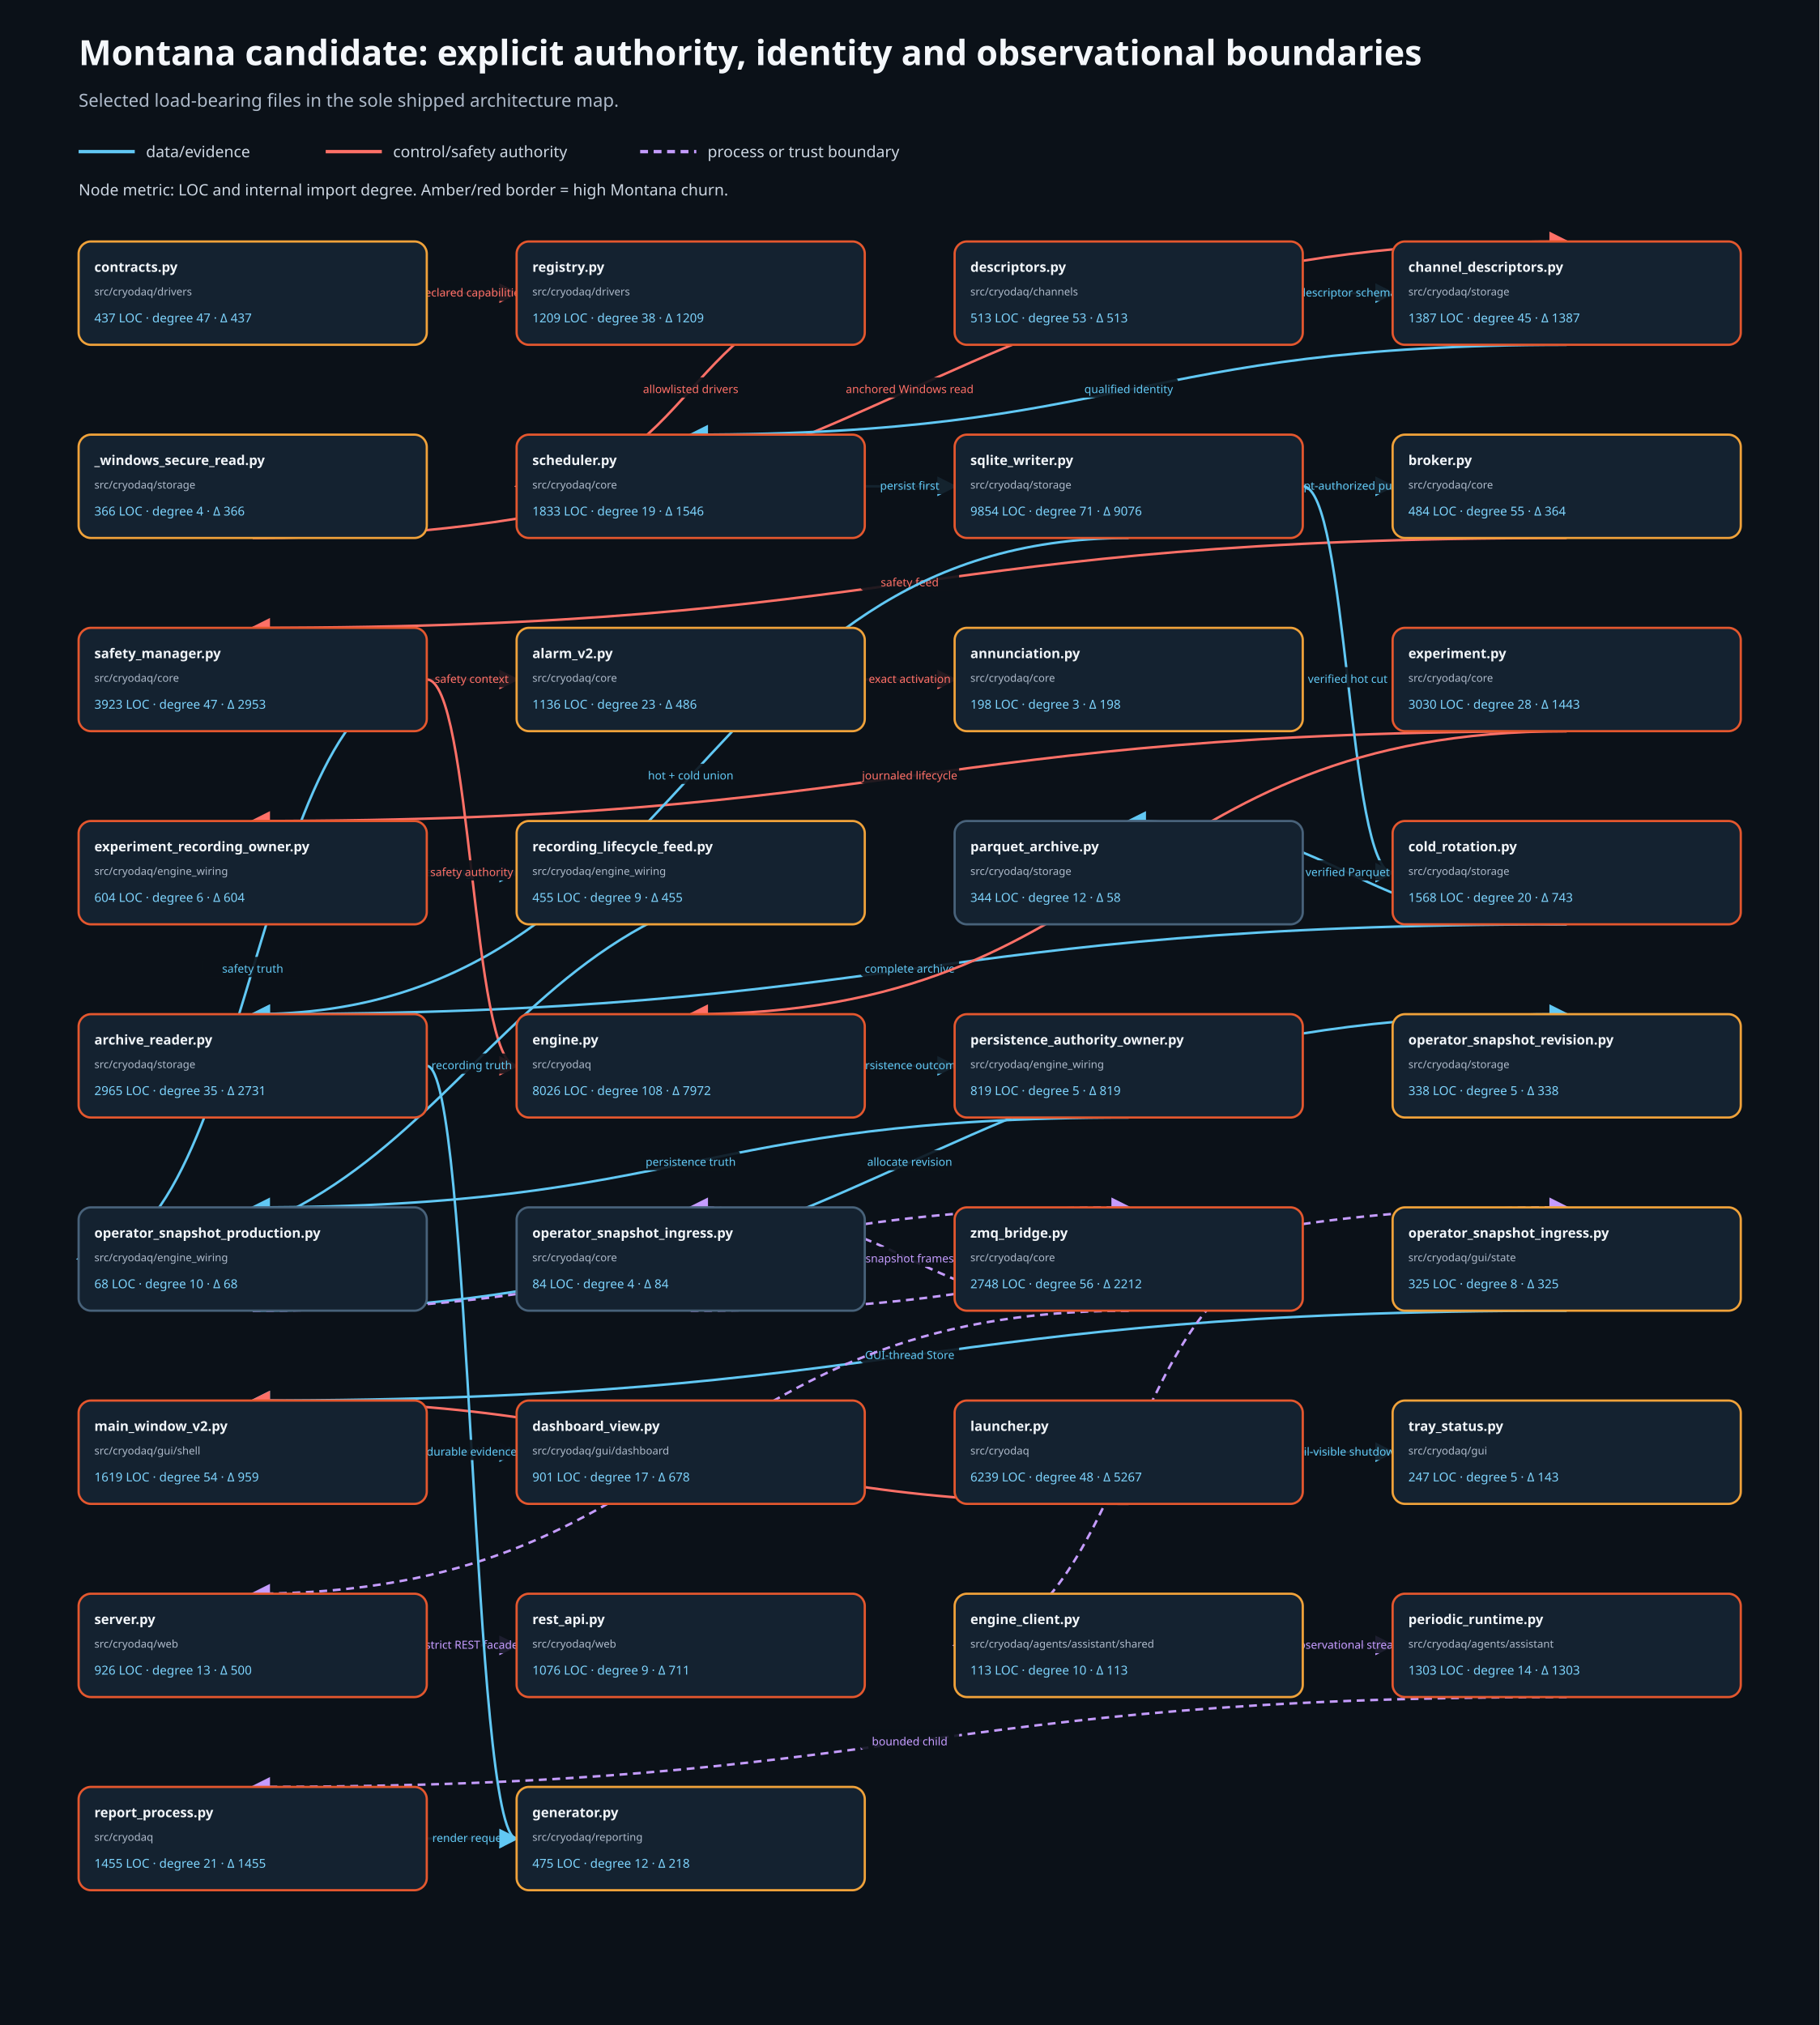
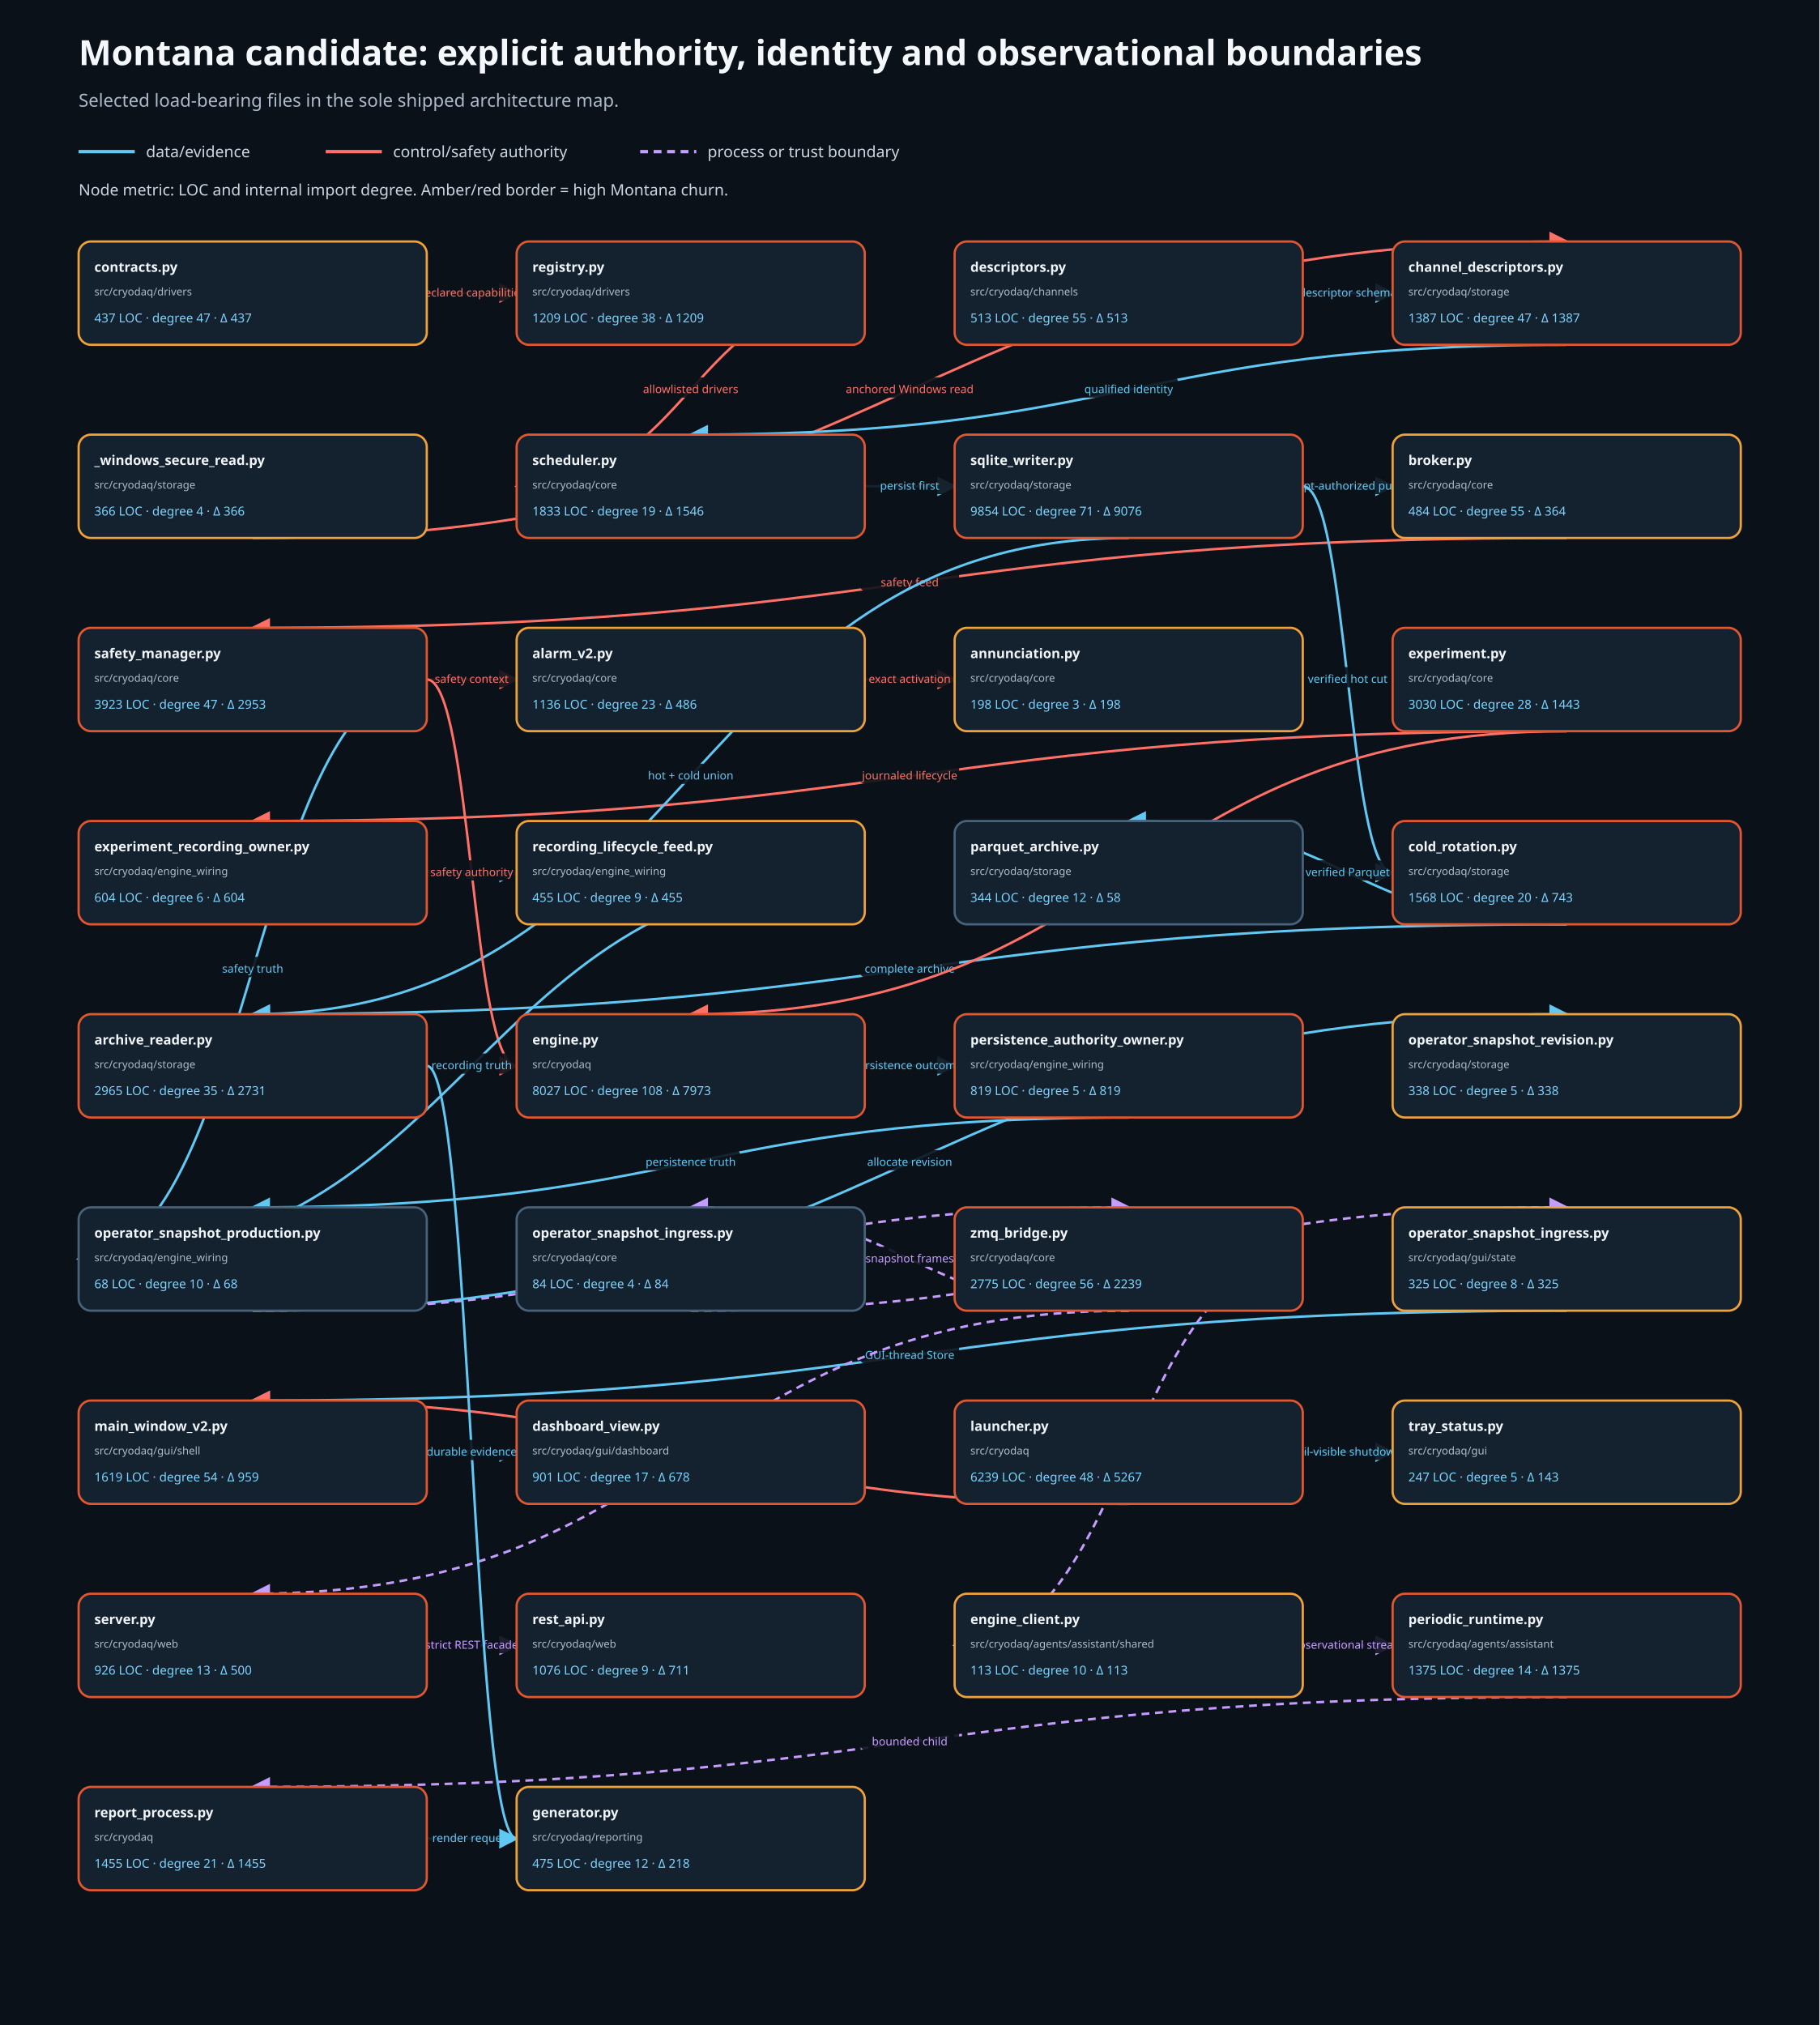
<svg xmlns="http://www.w3.org/2000/svg" role="img" aria-labelledby="title desc" viewBox="0 0 1620 1803" width="1620" height="1803">
  <defs>
    <marker id="dataArrow" markerWidth="8" markerHeight="8" refX="7" refY="4" orient="auto">
      <path d="M0,0 L8,4 L0,8 Z" fill="#61c8f4" />
    </marker>
    <marker id="controlArrow" markerWidth="8" markerHeight="8" refX="7" refY="4" orient="auto">
      <path d="M0,0 L8,4 L0,8 Z" fill="#ff7067" />
    </marker>
    <marker id="boundaryArrow" markerWidth="8" markerHeight="8" refX="7" refY="4" orient="auto">
      <path d="M0,0 L8,4 L0,8 Z" fill="#c59cff" />
    </marker>
  </defs>
  <rect width="100%" height="100%" fill="#0b1118" />
  <text x="70" y="58" fill="#f4f7fb" font-family="Segoe UI, sans-serif" font-size="31" font-weight="700">Montana candidate: explicit authority, identity and observational boundaries</text>
  <text x="70" y="95" fill="#aebaca" font-family="Segoe UI, sans-serif" font-size="16">Selected load-bearing files in the sole shipped architecture map.</text>
  <g aria-label="Legend" font-family="Segoe UI, sans-serif" font-size="14">
    <line x1="70" y1="135" x2="120" y2="135" stroke="#61c8f4" stroke-width="3" />
    <text x="130" y="140" fill="#cbd5e1">data/evidence</text>
    <line x1="290" y1="135" x2="340" y2="135" stroke="#ff7067" stroke-width="3" />
    <text x="350" y="140" fill="#cbd5e1">control/safety authority</text>
    <line x1="570" y1="135" x2="620" y2="135" stroke="#c59cff" stroke-width="3" stroke-dasharray="7 5" />
    <text x="630" y="140" fill="#cbd5e1">process or trust boundary</text>
    <text x="70" y="174" fill="#cbd5e1">Node metric: LOC and internal import degree. Amber/red border = high Montana churn.</text>
  </g>
  <g class="architecture-edges" fill="none">
    <path d="M380,261.0 C420.0,261.0 420.0,261.0 460,261.0" stroke="#ff7067" stroke-width="2.2" marker-end="url(#controlArrow)" />
    <rect x="376.0" y="250.0" width="88" height="18" rx="4" fill="#0b1118" opacity=".9" />
    <text x="420.0" y="264.0" text-anchor="middle" fill="#ff7067" font-family="Segoe UI, sans-serif" font-size="10">declared capabilities</text>
    <path d="M770,261.0 C615.0,261.0 615.0,433.0 460,433.0" stroke="#ff7067" stroke-width="2.2" marker-end="url(#controlArrow)" />
    <rect x="571.0" y="336.0" width="88" height="18" rx="4" fill="#0b1118" opacity=".9" />
    <text x="615.0" y="350.0" text-anchor="middle" fill="#ff7067" font-family="Segoe UI, sans-serif" font-size="10">allowlisted drivers</text>
    <path d="M1160,261.0 C1200.0,261.0 1200.0,261.0 1240,261.0" stroke="#61c8f4" stroke-width="2.2" marker-end="url(#dataArrow)" />
    <rect x="1156.0" y="250.0" width="88" height="18" rx="4" fill="#0b1118" opacity=".9" />
    <text x="1200.0" y="264.0" text-anchor="middle" fill="#61c8f4" font-family="Segoe UI, sans-serif" font-size="10">descriptor schema</text>
    <path d="M225.0,479 C810.0,479 810.0,215 1395.0,215" stroke="#ff7067" stroke-width="2.2" marker-end="url(#controlArrow)" />
    <rect x="766.0" y="336.0" width="88" height="18" rx="4" fill="#0b1118" opacity=".9" />
    <text x="810.0" y="350.0" text-anchor="middle" fill="#ff7067" font-family="Segoe UI, sans-serif" font-size="10">anchored Windows read</text>
    <path d="M1395.0,307 C1005.0,307 1005.0,387 615.0,387" stroke="#61c8f4" stroke-width="2.2" marker-end="url(#dataArrow)" />
    <rect x="961.0" y="336.0" width="88" height="18" rx="4" fill="#0b1118" opacity=".9" />
    <text x="1005.0" y="350.0" text-anchor="middle" fill="#61c8f4" font-family="Segoe UI, sans-serif" font-size="10">qualified identity</text>
    <path d="M770,433.0 C810.0,433.0 810.0,433.0 850,433.0" stroke="#61c8f4" stroke-width="2.2" marker-end="url(#dataArrow)" />
    <rect x="766.0" y="422.0" width="88" height="18" rx="4" fill="#0b1118" opacity=".9" />
    <text x="810.0" y="436.0" text-anchor="middle" fill="#61c8f4" font-family="Segoe UI, sans-serif" font-size="10">persist first</text>
    <path d="M1160,433.0 C1200.0,433.0 1200.0,433.0 1240,433.0" stroke="#61c8f4" stroke-width="2.2" marker-end="url(#dataArrow)" />
    <rect x="1156.0" y="422.0" width="88" height="18" rx="4" fill="#0b1118" opacity=".9" />
    <text x="1200.0" y="436.0" text-anchor="middle" fill="#61c8f4" font-family="Segoe UI, sans-serif" font-size="10">receipt-authorized publish</text>
    <path d="M1395.0,479 C810.0,479 810.0,559 225.0,559" stroke="#ff7067" stroke-width="2.2" marker-end="url(#controlArrow)" />
    <rect x="766.0" y="508.0" width="88" height="18" rx="4" fill="#0b1118" opacity=".9" />
    <text x="810.0" y="522.0" text-anchor="middle" fill="#ff7067" font-family="Segoe UI, sans-serif" font-size="10">safety feed</text>
    <path d="M380,605.0 C420.0,605.0 420.0,605.0 460,605.0" stroke="#ff7067" stroke-width="2.2" marker-end="url(#controlArrow)" />
    <rect x="376.0" y="594.0" width="88" height="18" rx="4" fill="#0b1118" opacity=".9" />
    <text x="420.0" y="608.0" text-anchor="middle" fill="#ff7067" font-family="Segoe UI, sans-serif" font-size="10">safety context</text>
    <path d="M770,605.0 C810.0,605.0 810.0,605.0 850,605.0" stroke="#ff7067" stroke-width="2.2" marker-end="url(#controlArrow)" />
    <rect x="766.0" y="594.0" width="88" height="18" rx="4" fill="#0b1118" opacity=".9" />
    <text x="810.0" y="608.0" text-anchor="middle" fill="#ff7067" font-family="Segoe UI, sans-serif" font-size="10">exact activation</text>
    <path d="M1395.0,651 C810.0,651 810.0,731 225.0,731" stroke="#ff7067" stroke-width="2.2" marker-end="url(#controlArrow)" />
    <rect x="766.0" y="680.0" width="88" height="18" rx="4" fill="#0b1118" opacity=".9" />
    <text x="810.0" y="694.0" text-anchor="middle" fill="#ff7067" font-family="Segoe UI, sans-serif" font-size="10">journaled lifecycle</text>
    <path d="M380,777.0 C420.0,777.0 420.0,777.0 460,777.0" stroke="#61c8f4" stroke-width="2.2" marker-end="url(#dataArrow)" />
    <rect x="376.0" y="766.0" width="88" height="18" rx="4" fill="#0b1118" opacity=".9" />
    <text x="420.0" y="780.0" text-anchor="middle" fill="#61c8f4" font-family="Segoe UI, sans-serif" font-size="10">recording outcome</text>
    <path d="M1160,433.0 C1200.0,433.0 1200.0,777.0 1240,777.0" stroke="#61c8f4" stroke-width="2.2" marker-end="url(#dataArrow)" />
    <rect x="1156.0" y="594.0" width="88" height="18" rx="4" fill="#0b1118" opacity=".9" />
    <text x="1200.0" y="608.0" text-anchor="middle" fill="#61c8f4" font-family="Segoe UI, sans-serif" font-size="10">verified hot cut</text>
    <path d="M1395.0,823 C1200.0,823 1200.0,731 1005.0,731" stroke="#61c8f4" stroke-width="2.2" marker-end="url(#dataArrow)" />
    <rect x="1156.0" y="766.0" width="88" height="18" rx="4" fill="#0b1118" opacity=".9" />
    <text x="1200.0" y="780.0" text-anchor="middle" fill="#61c8f4" font-family="Segoe UI, sans-serif" font-size="10">verified Parquet</text>
    <path d="M1395.0,823 C810.0,823 810.0,903 225.0,903" stroke="#61c8f4" stroke-width="2.2" marker-end="url(#dataArrow)" />
    <rect x="766.0" y="852.0" width="88" height="18" rx="4" fill="#0b1118" opacity=".9" />
    <text x="810.0" y="866.0" text-anchor="middle" fill="#61c8f4" font-family="Segoe UI, sans-serif" font-size="10">complete archive</text>
    <path d="M1005.0,479 C615.0,479 615.0,903 225.0,903" stroke="#61c8f4" stroke-width="2.2" marker-end="url(#dataArrow)" />
    <rect x="571.0" y="680.0" width="88" height="18" rx="4" fill="#0b1118" opacity=".9" />
    <text x="615.0" y="694.0" text-anchor="middle" fill="#61c8f4" font-family="Segoe UI, sans-serif" font-size="10">hot + cold union</text>
    <path d="M380,605.0 C420.0,605.0 420.0,949.0 460,949.0" stroke="#ff7067" stroke-width="2.2" marker-end="url(#controlArrow)" />
    <rect x="376.0" y="766.0" width="88" height="18" rx="4" fill="#0b1118" opacity=".9" />
    <text x="420.0" y="780.0" text-anchor="middle" fill="#ff7067" font-family="Segoe UI, sans-serif" font-size="10">safety authority</text>
    <path d="M1395.0,651 C1005.0,651 1005.0,903 615.0,903" stroke="#ff7067" stroke-width="2.2" marker-end="url(#controlArrow)" />
    <rect x="961.0" y="766.0" width="88" height="18" rx="4" fill="#0b1118" opacity=".9" />
    <text x="1005.0" y="780.0" text-anchor="middle" fill="#ff7067" font-family="Segoe UI, sans-serif" font-size="10">experiment commands</text>
    <path d="M770,949.0 C810.0,949.0 810.0,949.0 850,949.0" stroke="#61c8f4" stroke-width="2.2" marker-end="url(#dataArrow)" />
    <rect x="766.0" y="938.0" width="88" height="18" rx="4" fill="#0b1118" opacity=".9" />
    <text x="810.0" y="952.0" text-anchor="middle" fill="#61c8f4" font-family="Segoe UI, sans-serif" font-size="10">persistence outcomes</text>
    <path d="M770,777.0 C420.0,777.0 420.0,1121.0 70,1121.0" stroke="#61c8f4" stroke-width="2.2" marker-end="url(#dataArrow)" />
    <rect x="376.0" y="938.0" width="88" height="18" rx="4" fill="#0b1118" opacity=".9" />
    <text x="420.0" y="952.0" text-anchor="middle" fill="#61c8f4" font-family="Segoe UI, sans-serif" font-size="10">recording truth</text>
    <path d="M1005.0,995 C615.0,995 615.0,1075 225.0,1075" stroke="#61c8f4" stroke-width="2.2" marker-end="url(#dataArrow)" />
    <rect x="571.0" y="1024.0" width="88" height="18" rx="4" fill="#0b1118" opacity=".9" />
    <text x="615.0" y="1038.0" text-anchor="middle" fill="#61c8f4" font-family="Segoe UI, sans-serif" font-size="10">persistence truth</text>
    <path d="M380,605.0 C225.0,605.0 225.0,1121.0 70,1121.0" stroke="#61c8f4" stroke-width="2.2" marker-end="url(#dataArrow)" />
    <rect x="181.0" y="852.0" width="88" height="18" rx="4" fill="#0b1118" opacity=".9" />
    <text x="225.0" y="866.0" text-anchor="middle" fill="#61c8f4" font-family="Segoe UI, sans-serif" font-size="10">safety truth</text>
    <path d="M225.0,1167 C810.0,1167 810.0,903 1395.0,903" stroke="#61c8f4" stroke-width="2.2" marker-end="url(#dataArrow)" />
    <rect x="766.0" y="1024.0" width="88" height="18" rx="4" fill="#0b1118" opacity=".9" />
    <text x="810.0" y="1038.0" text-anchor="middle" fill="#61c8f4" font-family="Segoe UI, sans-serif" font-size="10">allocate revision</text>
    <path d="M225.0,1167 C615.0,1167 615.0,1075 1005.0,1075" stroke="#c59cff" stroke-width="2.2" marker-end="url(#boundaryArrow)" stroke-dasharray="7 5" />
    <rect x="571.0" y="1110.0" width="88" height="18" rx="4" fill="#0b1118" opacity=".9" />
    <text x="615.0" y="1124.0" text-anchor="middle" fill="#c59cff" font-family="Segoe UI, sans-serif" font-size="10">revisioned PUB</text>
    <path d="M1005.0,1167 C810.0,1167 810.0,1075 615.0,1075" stroke="#c59cff" stroke-width="2.2" marker-end="url(#boundaryArrow)" stroke-dasharray="7 5" />
    <rect x="766.0" y="1110.0" width="88" height="18" rx="4" fill="#0b1118" opacity=".9" />
    <text x="810.0" y="1124.0" text-anchor="middle" fill="#c59cff" font-family="Segoe UI, sans-serif" font-size="10">snapshot frames</text>
    <path d="M615.0,1167 C1005.0,1167 1005.0,1075 1395.0,1075" stroke="#c59cff" stroke-width="2.2" marker-end="url(#boundaryArrow)" stroke-dasharray="7 5" />
    <rect x="961.0" y="1110.0" width="88" height="18" rx="4" fill="#0b1118" opacity=".9" />
    <text x="1005.0" y="1124.0" text-anchor="middle" fill="#c59cff" font-family="Segoe UI, sans-serif" font-size="10">bounded queue</text>
    <path d="M1395.0,1167 C810.0,1167 810.0,1247 225.0,1247" stroke="#61c8f4" stroke-width="2.2" marker-end="url(#dataArrow)" />
    <rect x="766.0" y="1196.0" width="88" height="18" rx="4" fill="#0b1118" opacity=".9" />
    <text x="810.0" y="1210.0" text-anchor="middle" fill="#61c8f4" font-family="Segoe UI, sans-serif" font-size="10">GUI-thread Store</text>
    <path d="M380,1293.0 C420.0,1293.0 420.0,1293.0 460,1293.0" stroke="#61c8f4" stroke-width="2.2" marker-end="url(#dataArrow)" />
    <rect x="376.0" y="1282.0" width="88" height="18" rx="4" fill="#0b1118" opacity=".9" />
    <text x="420.0" y="1296.0" text-anchor="middle" fill="#61c8f4" font-family="Segoe UI, sans-serif" font-size="10">panoramic truth</text>
    <path d="M1005.0,1339 C615.0,1339 615.0,1247 225.0,1247" stroke="#ff7067" stroke-width="2.2" marker-end="url(#controlArrow)" />
    <rect x="571.0" y="1282.0" width="88" height="18" rx="4" fill="#0b1118" opacity=".9" />
    <text x="615.0" y="1296.0" text-anchor="middle" fill="#ff7067" font-family="Segoe UI, sans-serif" font-size="10">owns GUI lifecycle</text>
    <path d="M1160,1293.0 C1200.0,1293.0 1200.0,1293.0 1240,1293.0" stroke="#61c8f4" stroke-width="2.2" marker-end="url(#dataArrow)" />
    <rect x="1156.0" y="1282.0" width="88" height="18" rx="4" fill="#0b1118" opacity=".9" />
    <text x="1200.0" y="1296.0" text-anchor="middle" fill="#61c8f4" font-family="Segoe UI, sans-serif" font-size="10">fail-visible shutdown</text>
    <path d="M1005.0,1167 C615.0,1167 615.0,1419 225.0,1419" stroke="#c59cff" stroke-width="2.2" marker-end="url(#boundaryArrow)" stroke-dasharray="7 5" />
    <rect x="571.0" y="1282.0" width="88" height="18" rx="4" fill="#0b1118" opacity=".9" />
    <text x="615.0" y="1296.0" text-anchor="middle" fill="#c59cff" font-family="Segoe UI, sans-serif" font-size="10">monitoring transport</text>
    <path d="M380,1465.0 C420.0,1465.0 420.0,1465.0 460,1465.0" stroke="#c59cff" stroke-width="2.2" marker-end="url(#boundaryArrow)" stroke-dasharray="7 5" />
    <rect x="376.0" y="1454.0" width="88" height="18" rx="4" fill="#0b1118" opacity=".9" />
    <text x="420.0" y="1468.0" text-anchor="middle" fill="#c59cff" font-family="Segoe UI, sans-serif" font-size="10">strict REST facade</text>
    <path d="M1160,1121.0 C1005.0,1121.0 1005.0,1465.0 850,1465.0" stroke="#c59cff" stroke-width="2.2" marker-end="url(#boundaryArrow)" stroke-dasharray="7 5" />
    <rect x="961.0" y="1282.0" width="88" height="18" rx="4" fill="#0b1118" opacity=".9" />
    <text x="1005.0" y="1296.0" text-anchor="middle" fill="#c59cff" font-family="Segoe UI, sans-serif" font-size="10">allowlisted query</text>
    <path d="M1160,1465.0 C1200.0,1465.0 1200.0,1465.0 1240,1465.0" stroke="#c59cff" stroke-width="2.2" marker-end="url(#boundaryArrow)" stroke-dasharray="7 5" />
    <rect x="1156.0" y="1454.0" width="88" height="18" rx="4" fill="#0b1118" opacity=".9" />
    <text x="1200.0" y="1468.0" text-anchor="middle" fill="#c59cff" font-family="Segoe UI, sans-serif" font-size="10">observational stream</text>
    <path d="M1395.0,1511 C810.0,1511 810.0,1591 225.0,1591" stroke="#c59cff" stroke-width="2.2" marker-end="url(#boundaryArrow)" stroke-dasharray="7 5" />
    <rect x="766.0" y="1540.0" width="88" height="18" rx="4" fill="#0b1118" opacity=".9" />
    <text x="810.0" y="1554.0" text-anchor="middle" fill="#c59cff" font-family="Segoe UI, sans-serif" font-size="10">bounded child</text>
    <path d="M380,1637.0 C420.0,1637.0 420.0,1637.0 460,1637.0" stroke="#61c8f4" stroke-width="2.2" marker-end="url(#dataArrow)" />
    <rect x="376.0" y="1626.0" width="88" height="18" rx="4" fill="#0b1118" opacity=".9" />
    <text x="420.0" y="1640.0" text-anchor="middle" fill="#61c8f4" font-family="Segoe UI, sans-serif" font-size="10">render request</text>
    <path d="M380,949.0 C420.0,949.0 420.0,1637.0 460,1637.0" stroke="#61c8f4" stroke-width="2.2" marker-end="url(#dataArrow)" />
    <rect x="376.0" y="1282.0" width="88" height="18" rx="4" fill="#0b1118" opacity=".9" />
    <text x="420.0" y="1296.0" text-anchor="middle" fill="#61c8f4" font-family="Segoe UI, sans-serif" font-size="10">durable evidence</text>
  </g>
  <g class="important-files" font-family="Segoe UI, sans-serif">
    <g class="file-node" data-path="src/cryodaq/drivers/contracts.py" data-kind="blob" role="group" aria-label="src/cryodaq/drivers/contracts.py | 437 LOC | internal degree 47 | churn 437">
      <rect x="70" y="215" width="310" height="92" rx="11" fill="#142230" stroke="#f0a23a" stroke-width="2" />
      <text x="84" y="242" fill="#f1f5f9" font-size="12" font-weight="700">contracts.py</text>
      <text x="84" y="263" fill="#aebaca" font-size="9.5">src/cryodaq/drivers</text>
      <text x="84" y="287" fill="#7dd3fc" font-size="11">437 LOC · degree 47 · Δ 437</text>
    </g>
    <g class="file-node" data-path="src/cryodaq/drivers/registry.py" data-kind="blob" role="group" aria-label="src/cryodaq/drivers/registry.py | 1209 LOC | internal degree 38 | churn 1209">
      <rect x="460" y="215" width="310" height="92" rx="11" fill="#142230" stroke="#e4572e" stroke-width="2" />
      <text x="474" y="242" fill="#f1f5f9" font-size="12" font-weight="700">registry.py</text>
      <text x="474" y="263" fill="#aebaca" font-size="9.5">src/cryodaq/drivers</text>
      <text x="474" y="287" fill="#7dd3fc" font-size="11">1209 LOC · degree 38 · Δ 1209</text>
    </g>
-     <g class="file-node" data-path="src/cryodaq/channels/descriptors.py" data-kind="blob" role="group" aria-label="src/cryodaq/channels/descriptors.py | 513 LOC | internal degree 53 | churn 513">
+     <g class="file-node" data-path="src/cryodaq/channels/descriptors.py" data-kind="blob" role="group" aria-label="src/cryodaq/channels/descriptors.py | 513 LOC | internal degree 55 | churn 513">
      <rect x="850" y="215" width="310" height="92" rx="11" fill="#142230" stroke="#e4572e" stroke-width="2" />
      <text x="864" y="242" fill="#f1f5f9" font-size="12" font-weight="700">descriptors.py</text>
      <text x="864" y="263" fill="#aebaca" font-size="9.5">src/cryodaq/channels</text>
-       <text x="864" y="287" fill="#7dd3fc" font-size="11">513 LOC · degree 53 · Δ 513</text>
-     </g>
-     <g class="file-node" data-path="src/cryodaq/storage/channel_descriptors.py" data-kind="blob" role="group" aria-label="src/cryodaq/storage/channel_descriptors.py | 1387 LOC | internal degree 45 | churn 1387">
+       <text x="864" y="287" fill="#7dd3fc" font-size="11">513 LOC · degree 55 · Δ 513</text>
+     </g>
+     <g class="file-node" data-path="src/cryodaq/storage/channel_descriptors.py" data-kind="blob" role="group" aria-label="src/cryodaq/storage/channel_descriptors.py | 1387 LOC | internal degree 47 | churn 1387">
      <rect x="1240" y="215" width="310" height="92" rx="11" fill="#142230" stroke="#e4572e" stroke-width="2" />
      <text x="1254" y="242" fill="#f1f5f9" font-size="12" font-weight="700">channel_descriptors.py</text>
      <text x="1254" y="263" fill="#aebaca" font-size="9.5">src/cryodaq/storage</text>
-       <text x="1254" y="287" fill="#7dd3fc" font-size="11">1387 LOC · degree 45 · Δ 1387</text>
+       <text x="1254" y="287" fill="#7dd3fc" font-size="11">1387 LOC · degree 47 · Δ 1387</text>
    </g>
    <g class="file-node" data-path="src/cryodaq/storage/_windows_secure_read.py" data-kind="blob" role="group" aria-label="src/cryodaq/storage/_windows_secure_read.py | 366 LOC | internal degree 4 | churn 366">
      <rect x="70" y="387" width="310" height="92" rx="11" fill="#142230" stroke="#f0a23a" stroke-width="2" />
      <text x="84" y="414" fill="#f1f5f9" font-size="12" font-weight="700">_windows_secure_read.py</text>
      <text x="84" y="435" fill="#aebaca" font-size="9.5">src/cryodaq/storage</text>
      <text x="84" y="459" fill="#7dd3fc" font-size="11">366 LOC · degree 4 · Δ 366</text>
    </g>
    <g class="file-node" data-path="src/cryodaq/core/scheduler.py" data-kind="blob" role="group" aria-label="src/cryodaq/core/scheduler.py | 1833 LOC | internal degree 19 | churn 1546">
      <rect x="460" y="387" width="310" height="92" rx="11" fill="#142230" stroke="#e4572e" stroke-width="2" />
      <text x="474" y="414" fill="#f1f5f9" font-size="12" font-weight="700">scheduler.py</text>
      <text x="474" y="435" fill="#aebaca" font-size="9.5">src/cryodaq/core</text>
      <text x="474" y="459" fill="#7dd3fc" font-size="11">1833 LOC · degree 19 · Δ 1546</text>
    </g>
    <g class="file-node" data-path="src/cryodaq/storage/sqlite_writer.py" data-kind="blob" role="group" aria-label="src/cryodaq/storage/sqlite_writer.py | 9854 LOC | internal degree 71 | churn 9076">
      <rect x="850" y="387" width="310" height="92" rx="11" fill="#142230" stroke="#e4572e" stroke-width="2" />
      <text x="864" y="414" fill="#f1f5f9" font-size="12" font-weight="700">sqlite_writer.py</text>
      <text x="864" y="435" fill="#aebaca" font-size="9.5">src/cryodaq/storage</text>
      <text x="864" y="459" fill="#7dd3fc" font-size="11">9854 LOC · degree 71 · Δ 9076</text>
    </g>
    <g class="file-node" data-path="src/cryodaq/core/broker.py" data-kind="blob" role="group" aria-label="src/cryodaq/core/broker.py | 484 LOC | internal degree 55 | churn 364">
      <rect x="1240" y="387" width="310" height="92" rx="11" fill="#142230" stroke="#f0a23a" stroke-width="2" />
      <text x="1254" y="414" fill="#f1f5f9" font-size="12" font-weight="700">broker.py</text>
      <text x="1254" y="435" fill="#aebaca" font-size="9.5">src/cryodaq/core</text>
      <text x="1254" y="459" fill="#7dd3fc" font-size="11">484 LOC · degree 55 · Δ 364</text>
    </g>
    <g class="file-node" data-path="src/cryodaq/core/safety_manager.py" data-kind="blob" role="group" aria-label="src/cryodaq/core/safety_manager.py | 3923 LOC | internal degree 47 | churn 2953">
      <rect x="70" y="559" width="310" height="92" rx="11" fill="#142230" stroke="#e4572e" stroke-width="2" />
      <text x="84" y="586" fill="#f1f5f9" font-size="12" font-weight="700">safety_manager.py</text>
      <text x="84" y="607" fill="#aebaca" font-size="9.5">src/cryodaq/core</text>
      <text x="84" y="631" fill="#7dd3fc" font-size="11">3923 LOC · degree 47 · Δ 2953</text>
    </g>
    <g class="file-node" data-path="src/cryodaq/core/alarm_v2.py" data-kind="blob" role="group" aria-label="src/cryodaq/core/alarm_v2.py | 1136 LOC | internal degree 23 | churn 486">
      <rect x="460" y="559" width="310" height="92" rx="11" fill="#142230" stroke="#f0a23a" stroke-width="2" />
      <text x="474" y="586" fill="#f1f5f9" font-size="12" font-weight="700">alarm_v2.py</text>
      <text x="474" y="607" fill="#aebaca" font-size="9.5">src/cryodaq/core</text>
      <text x="474" y="631" fill="#7dd3fc" font-size="11">1136 LOC · degree 23 · Δ 486</text>
    </g>
    <g class="file-node" data-path="src/cryodaq/core/annunciation.py" data-kind="blob" role="group" aria-label="src/cryodaq/core/annunciation.py | 198 LOC | internal degree 3 | churn 198">
      <rect x="850" y="559" width="310" height="92" rx="11" fill="#142230" stroke="#f0a23a" stroke-width="2" />
      <text x="864" y="586" fill="#f1f5f9" font-size="12" font-weight="700">annunciation.py</text>
      <text x="864" y="607" fill="#aebaca" font-size="9.5">src/cryodaq/core</text>
      <text x="864" y="631" fill="#7dd3fc" font-size="11">198 LOC · degree 3 · Δ 198</text>
    </g>
    <g class="file-node" data-path="src/cryodaq/core/experiment.py" data-kind="blob" role="group" aria-label="src/cryodaq/core/experiment.py | 3030 LOC | internal degree 28 | churn 1443">
      <rect x="1240" y="559" width="310" height="92" rx="11" fill="#142230" stroke="#e4572e" stroke-width="2" />
      <text x="1254" y="586" fill="#f1f5f9" font-size="12" font-weight="700">experiment.py</text>
      <text x="1254" y="607" fill="#aebaca" font-size="9.5">src/cryodaq/core</text>
      <text x="1254" y="631" fill="#7dd3fc" font-size="11">3030 LOC · degree 28 · Δ 1443</text>
    </g>
    <g class="file-node" data-path="src/cryodaq/engine_wiring/experiment_recording_owner.py" data-kind="blob" role="group" aria-label="src/cryodaq/engine_wiring/experiment_recording_owner.py | 604 LOC | internal degree 6 | churn 604">
      <rect x="70" y="731" width="310" height="92" rx="11" fill="#142230" stroke="#e4572e" stroke-width="2" />
      <text x="84" y="758" fill="#f1f5f9" font-size="12" font-weight="700">experiment_recording_owner.py</text>
      <text x="84" y="779" fill="#aebaca" font-size="9.5">src/cryodaq/engine_wiring</text>
      <text x="84" y="803" fill="#7dd3fc" font-size="11">604 LOC · degree 6 · Δ 604</text>
    </g>
    <g class="file-node" data-path="src/cryodaq/engine_wiring/recording_lifecycle_feed.py" data-kind="blob" role="group" aria-label="src/cryodaq/engine_wiring/recording_lifecycle_feed.py | 455 LOC | internal degree 9 | churn 455">
      <rect x="460" y="731" width="310" height="92" rx="11" fill="#142230" stroke="#f0a23a" stroke-width="2" />
      <text x="474" y="758" fill="#f1f5f9" font-size="12" font-weight="700">recording_lifecycle_feed.py</text>
      <text x="474" y="779" fill="#aebaca" font-size="9.5">src/cryodaq/engine_wiring</text>
      <text x="474" y="803" fill="#7dd3fc" font-size="11">455 LOC · degree 9 · Δ 455</text>
    </g>
    <g class="file-node" data-path="src/cryodaq/storage/parquet_archive.py" data-kind="blob" role="group" aria-label="src/cryodaq/storage/parquet_archive.py | 344 LOC | internal degree 12 | churn 58">
      <rect x="850" y="731" width="310" height="92" rx="11" fill="#142230" stroke="#48627a" stroke-width="2" />
      <text x="864" y="758" fill="#f1f5f9" font-size="12" font-weight="700">parquet_archive.py</text>
      <text x="864" y="779" fill="#aebaca" font-size="9.5">src/cryodaq/storage</text>
      <text x="864" y="803" fill="#7dd3fc" font-size="11">344 LOC · degree 12 · Δ 58</text>
    </g>
    <g class="file-node" data-path="src/cryodaq/storage/cold_rotation.py" data-kind="blob" role="group" aria-label="src/cryodaq/storage/cold_rotation.py | 1568 LOC | internal degree 20 | churn 743">
      <rect x="1240" y="731" width="310" height="92" rx="11" fill="#142230" stroke="#e4572e" stroke-width="2" />
      <text x="1254" y="758" fill="#f1f5f9" font-size="12" font-weight="700">cold_rotation.py</text>
      <text x="1254" y="779" fill="#aebaca" font-size="9.5">src/cryodaq/storage</text>
      <text x="1254" y="803" fill="#7dd3fc" font-size="11">1568 LOC · degree 20 · Δ 743</text>
    </g>
    <g class="file-node" data-path="src/cryodaq/storage/archive_reader.py" data-kind="blob" role="group" aria-label="src/cryodaq/storage/archive_reader.py | 2965 LOC | internal degree 35 | churn 2731">
      <rect x="70" y="903" width="310" height="92" rx="11" fill="#142230" stroke="#e4572e" stroke-width="2" />
      <text x="84" y="930" fill="#f1f5f9" font-size="12" font-weight="700">archive_reader.py</text>
      <text x="84" y="951" fill="#aebaca" font-size="9.5">src/cryodaq/storage</text>
      <text x="84" y="975" fill="#7dd3fc" font-size="11">2965 LOC · degree 35 · Δ 2731</text>
    </g>
-     <g class="file-node" data-path="src/cryodaq/engine.py" data-kind="blob" role="group" aria-label="src/cryodaq/engine.py | 8026 LOC | internal degree 108 | churn 7972">
+     <g class="file-node" data-path="src/cryodaq/engine.py" data-kind="blob" role="group" aria-label="src/cryodaq/engine.py | 8027 LOC | internal degree 108 | churn 7973">
      <rect x="460" y="903" width="310" height="92" rx="11" fill="#142230" stroke="#e4572e" stroke-width="2" />
      <text x="474" y="930" fill="#f1f5f9" font-size="12" font-weight="700">engine.py</text>
      <text x="474" y="951" fill="#aebaca" font-size="9.5">src/cryodaq</text>
-       <text x="474" y="975" fill="#7dd3fc" font-size="11">8026 LOC · degree 108 · Δ 7972</text>
+       <text x="474" y="975" fill="#7dd3fc" font-size="11">8027 LOC · degree 108 · Δ 7973</text>
    </g>
    <g class="file-node" data-path="src/cryodaq/engine_wiring/persistence_authority_owner.py" data-kind="blob" role="group" aria-label="src/cryodaq/engine_wiring/persistence_authority_owner.py | 819 LOC | internal degree 5 | churn 819">
      <rect x="850" y="903" width="310" height="92" rx="11" fill="#142230" stroke="#e4572e" stroke-width="2" />
      <text x="864" y="930" fill="#f1f5f9" font-size="12" font-weight="700">persistence_authority_owner.py</text>
      <text x="864" y="951" fill="#aebaca" font-size="9.5">src/cryodaq/engine_wiring</text>
      <text x="864" y="975" fill="#7dd3fc" font-size="11">819 LOC · degree 5 · Δ 819</text>
    </g>
    <g class="file-node" data-path="src/cryodaq/storage/operator_snapshot_revision.py" data-kind="blob" role="group" aria-label="src/cryodaq/storage/operator_snapshot_revision.py | 338 LOC | internal degree 5 | churn 338">
      <rect x="1240" y="903" width="310" height="92" rx="11" fill="#142230" stroke="#f0a23a" stroke-width="2" />
      <text x="1254" y="930" fill="#f1f5f9" font-size="12" font-weight="700">operator_snapshot_revision.py</text>
      <text x="1254" y="951" fill="#aebaca" font-size="9.5">src/cryodaq/storage</text>
      <text x="1254" y="975" fill="#7dd3fc" font-size="11">338 LOC · degree 5 · Δ 338</text>
    </g>
    <g class="file-node" data-path="src/cryodaq/engine_wiring/operator_snapshot_production.py" data-kind="blob" role="group" aria-label="src/cryodaq/engine_wiring/operator_snapshot_production.py | 68 LOC | internal degree 10 | churn 68">
      <rect x="70" y="1075" width="310" height="92" rx="11" fill="#142230" stroke="#48627a" stroke-width="2" />
      <text x="84" y="1102" fill="#f1f5f9" font-size="12" font-weight="700">operator_snapshot_production.py</text>
      <text x="84" y="1123" fill="#aebaca" font-size="9.5">src/cryodaq/engine_wiring</text>
      <text x="84" y="1147" fill="#7dd3fc" font-size="11">68 LOC · degree 10 · Δ 68</text>
    </g>
    <g class="file-node" data-path="src/cryodaq/core/operator_snapshot_ingress.py" data-kind="blob" role="group" aria-label="src/cryodaq/core/operator_snapshot_ingress.py | 84 LOC | internal degree 4 | churn 84">
      <rect x="460" y="1075" width="310" height="92" rx="11" fill="#142230" stroke="#48627a" stroke-width="2" />
      <text x="474" y="1102" fill="#f1f5f9" font-size="12" font-weight="700">operator_snapshot_ingress.py</text>
      <text x="474" y="1123" fill="#aebaca" font-size="9.5">src/cryodaq/core</text>
      <text x="474" y="1147" fill="#7dd3fc" font-size="11">84 LOC · degree 4 · Δ 84</text>
    </g>
-     <g class="file-node" data-path="src/cryodaq/core/zmq_bridge.py" data-kind="blob" role="group" aria-label="src/cryodaq/core/zmq_bridge.py | 2748 LOC | internal degree 56 | churn 2212">
+     <g class="file-node" data-path="src/cryodaq/core/zmq_bridge.py" data-kind="blob" role="group" aria-label="src/cryodaq/core/zmq_bridge.py | 2775 LOC | internal degree 56 | churn 2239">
      <rect x="850" y="1075" width="310" height="92" rx="11" fill="#142230" stroke="#e4572e" stroke-width="2" />
      <text x="864" y="1102" fill="#f1f5f9" font-size="12" font-weight="700">zmq_bridge.py</text>
      <text x="864" y="1123" fill="#aebaca" font-size="9.5">src/cryodaq/core</text>
-       <text x="864" y="1147" fill="#7dd3fc" font-size="11">2748 LOC · degree 56 · Δ 2212</text>
+       <text x="864" y="1147" fill="#7dd3fc" font-size="11">2775 LOC · degree 56 · Δ 2239</text>
    </g>
    <g class="file-node" data-path="src/cryodaq/gui/state/operator_snapshot_ingress.py" data-kind="blob" role="group" aria-label="src/cryodaq/gui/state/operator_snapshot_ingress.py | 325 LOC | internal degree 8 | churn 325">
      <rect x="1240" y="1075" width="310" height="92" rx="11" fill="#142230" stroke="#f0a23a" stroke-width="2" />
      <text x="1254" y="1102" fill="#f1f5f9" font-size="12" font-weight="700">operator_snapshot_ingress.py</text>
      <text x="1254" y="1123" fill="#aebaca" font-size="9.5">src/cryodaq/gui/state</text>
      <text x="1254" y="1147" fill="#7dd3fc" font-size="11">325 LOC · degree 8 · Δ 325</text>
    </g>
    <g class="file-node" data-path="src/cryodaq/gui/shell/main_window_v2.py" data-kind="blob" role="group" aria-label="src/cryodaq/gui/shell/main_window_v2.py | 1619 LOC | internal degree 54 | churn 959">
      <rect x="70" y="1247" width="310" height="92" rx="11" fill="#142230" stroke="#e4572e" stroke-width="2" />
      <text x="84" y="1274" fill="#f1f5f9" font-size="12" font-weight="700">main_window_v2.py</text>
      <text x="84" y="1295" fill="#aebaca" font-size="9.5">src/cryodaq/gui/shell</text>
      <text x="84" y="1319" fill="#7dd3fc" font-size="11">1619 LOC · degree 54 · Δ 959</text>
    </g>
    <g class="file-node" data-path="src/cryodaq/gui/dashboard/dashboard_view.py" data-kind="blob" role="group" aria-label="src/cryodaq/gui/dashboard/dashboard_view.py | 901 LOC | internal degree 17 | churn 678">
      <rect x="460" y="1247" width="310" height="92" rx="11" fill="#142230" stroke="#e4572e" stroke-width="2" />
      <text x="474" y="1274" fill="#f1f5f9" font-size="12" font-weight="700">dashboard_view.py</text>
      <text x="474" y="1295" fill="#aebaca" font-size="9.5">src/cryodaq/gui/dashboard</text>
      <text x="474" y="1319" fill="#7dd3fc" font-size="11">901 LOC · degree 17 · Δ 678</text>
    </g>
    <g class="file-node" data-path="src/cryodaq/launcher.py" data-kind="blob" role="group" aria-label="src/cryodaq/launcher.py | 6239 LOC | internal degree 48 | churn 5267">
      <rect x="850" y="1247" width="310" height="92" rx="11" fill="#142230" stroke="#e4572e" stroke-width="2" />
      <text x="864" y="1274" fill="#f1f5f9" font-size="12" font-weight="700">launcher.py</text>
      <text x="864" y="1295" fill="#aebaca" font-size="9.5">src/cryodaq</text>
      <text x="864" y="1319" fill="#7dd3fc" font-size="11">6239 LOC · degree 48 · Δ 5267</text>
    </g>
    <g class="file-node" data-path="src/cryodaq/gui/tray_status.py" data-kind="blob" role="group" aria-label="src/cryodaq/gui/tray_status.py | 247 LOC | internal degree 5 | churn 143">
      <rect x="1240" y="1247" width="310" height="92" rx="11" fill="#142230" stroke="#f0a23a" stroke-width="2" />
      <text x="1254" y="1274" fill="#f1f5f9" font-size="12" font-weight="700">tray_status.py</text>
      <text x="1254" y="1295" fill="#aebaca" font-size="9.5">src/cryodaq/gui</text>
      <text x="1254" y="1319" fill="#7dd3fc" font-size="11">247 LOC · degree 5 · Δ 143</text>
    </g>
    <g class="file-node" data-path="src/cryodaq/web/server.py" data-kind="blob" role="group" aria-label="src/cryodaq/web/server.py | 926 LOC | internal degree 13 | churn 500">
      <rect x="70" y="1419" width="310" height="92" rx="11" fill="#142230" stroke="#e4572e" stroke-width="2" />
      <text x="84" y="1446" fill="#f1f5f9" font-size="12" font-weight="700">server.py</text>
      <text x="84" y="1467" fill="#aebaca" font-size="9.5">src/cryodaq/web</text>
      <text x="84" y="1491" fill="#7dd3fc" font-size="11">926 LOC · degree 13 · Δ 500</text>
    </g>
    <g class="file-node" data-path="src/cryodaq/web/rest_api.py" data-kind="blob" role="group" aria-label="src/cryodaq/web/rest_api.py | 1076 LOC | internal degree 9 | churn 711">
      <rect x="460" y="1419" width="310" height="92" rx="11" fill="#142230" stroke="#e4572e" stroke-width="2" />
      <text x="474" y="1446" fill="#f1f5f9" font-size="12" font-weight="700">rest_api.py</text>
      <text x="474" y="1467" fill="#aebaca" font-size="9.5">src/cryodaq/web</text>
      <text x="474" y="1491" fill="#7dd3fc" font-size="11">1076 LOC · degree 9 · Δ 711</text>
    </g>
    <g class="file-node" data-path="src/cryodaq/agents/assistant/shared/engine_client.py" data-kind="blob" role="group" aria-label="src/cryodaq/agents/assistant/shared/engine_client.py | 113 LOC | internal degree 10 | churn 113">
      <rect x="850" y="1419" width="310" height="92" rx="11" fill="#142230" stroke="#f0a23a" stroke-width="2" />
      <text x="864" y="1446" fill="#f1f5f9" font-size="12" font-weight="700">engine_client.py</text>
      <text x="864" y="1467" fill="#aebaca" font-size="9.5">src/cryodaq/agents/assistant/shared</text>
      <text x="864" y="1491" fill="#7dd3fc" font-size="11">113 LOC · degree 10 · Δ 113</text>
    </g>
-     <g class="file-node" data-path="src/cryodaq/agents/assistant/periodic_runtime.py" data-kind="blob" role="group" aria-label="src/cryodaq/agents/assistant/periodic_runtime.py | 1303 LOC | internal degree 14 | churn 1303">
+     <g class="file-node" data-path="src/cryodaq/agents/assistant/periodic_runtime.py" data-kind="blob" role="group" aria-label="src/cryodaq/agents/assistant/periodic_runtime.py | 1375 LOC | internal degree 14 | churn 1375">
      <rect x="1240" y="1419" width="310" height="92" rx="11" fill="#142230" stroke="#e4572e" stroke-width="2" />
      <text x="1254" y="1446" fill="#f1f5f9" font-size="12" font-weight="700">periodic_runtime.py</text>
      <text x="1254" y="1467" fill="#aebaca" font-size="9.5">src/cryodaq/agents/assistant</text>
-       <text x="1254" y="1491" fill="#7dd3fc" font-size="11">1303 LOC · degree 14 · Δ 1303</text>
+       <text x="1254" y="1491" fill="#7dd3fc" font-size="11">1375 LOC · degree 14 · Δ 1375</text>
    </g>
    <g class="file-node" data-path="src/cryodaq/report_process.py" data-kind="blob" role="group" aria-label="src/cryodaq/report_process.py | 1455 LOC | internal degree 21 | churn 1455">
      <rect x="70" y="1591" width="310" height="92" rx="11" fill="#142230" stroke="#e4572e" stroke-width="2" />
      <text x="84" y="1618" fill="#f1f5f9" font-size="12" font-weight="700">report_process.py</text>
      <text x="84" y="1639" fill="#aebaca" font-size="9.5">src/cryodaq</text>
      <text x="84" y="1663" fill="#7dd3fc" font-size="11">1455 LOC · degree 21 · Δ 1455</text>
    </g>
    <g class="file-node" data-path="src/cryodaq/reporting/generator.py" data-kind="blob" role="group" aria-label="src/cryodaq/reporting/generator.py | 475 LOC | internal degree 12 | churn 218">
      <rect x="460" y="1591" width="310" height="92" rx="11" fill="#142230" stroke="#f0a23a" stroke-width="2" />
      <text x="474" y="1618" fill="#f1f5f9" font-size="12" font-weight="700">generator.py</text>
      <text x="474" y="1639" fill="#aebaca" font-size="9.5">src/cryodaq/reporting</text>
      <text x="474" y="1663" fill="#7dd3fc" font-size="11">475 LOC · degree 12 · Δ 218</text>
    </g>
  </g>
</svg>
